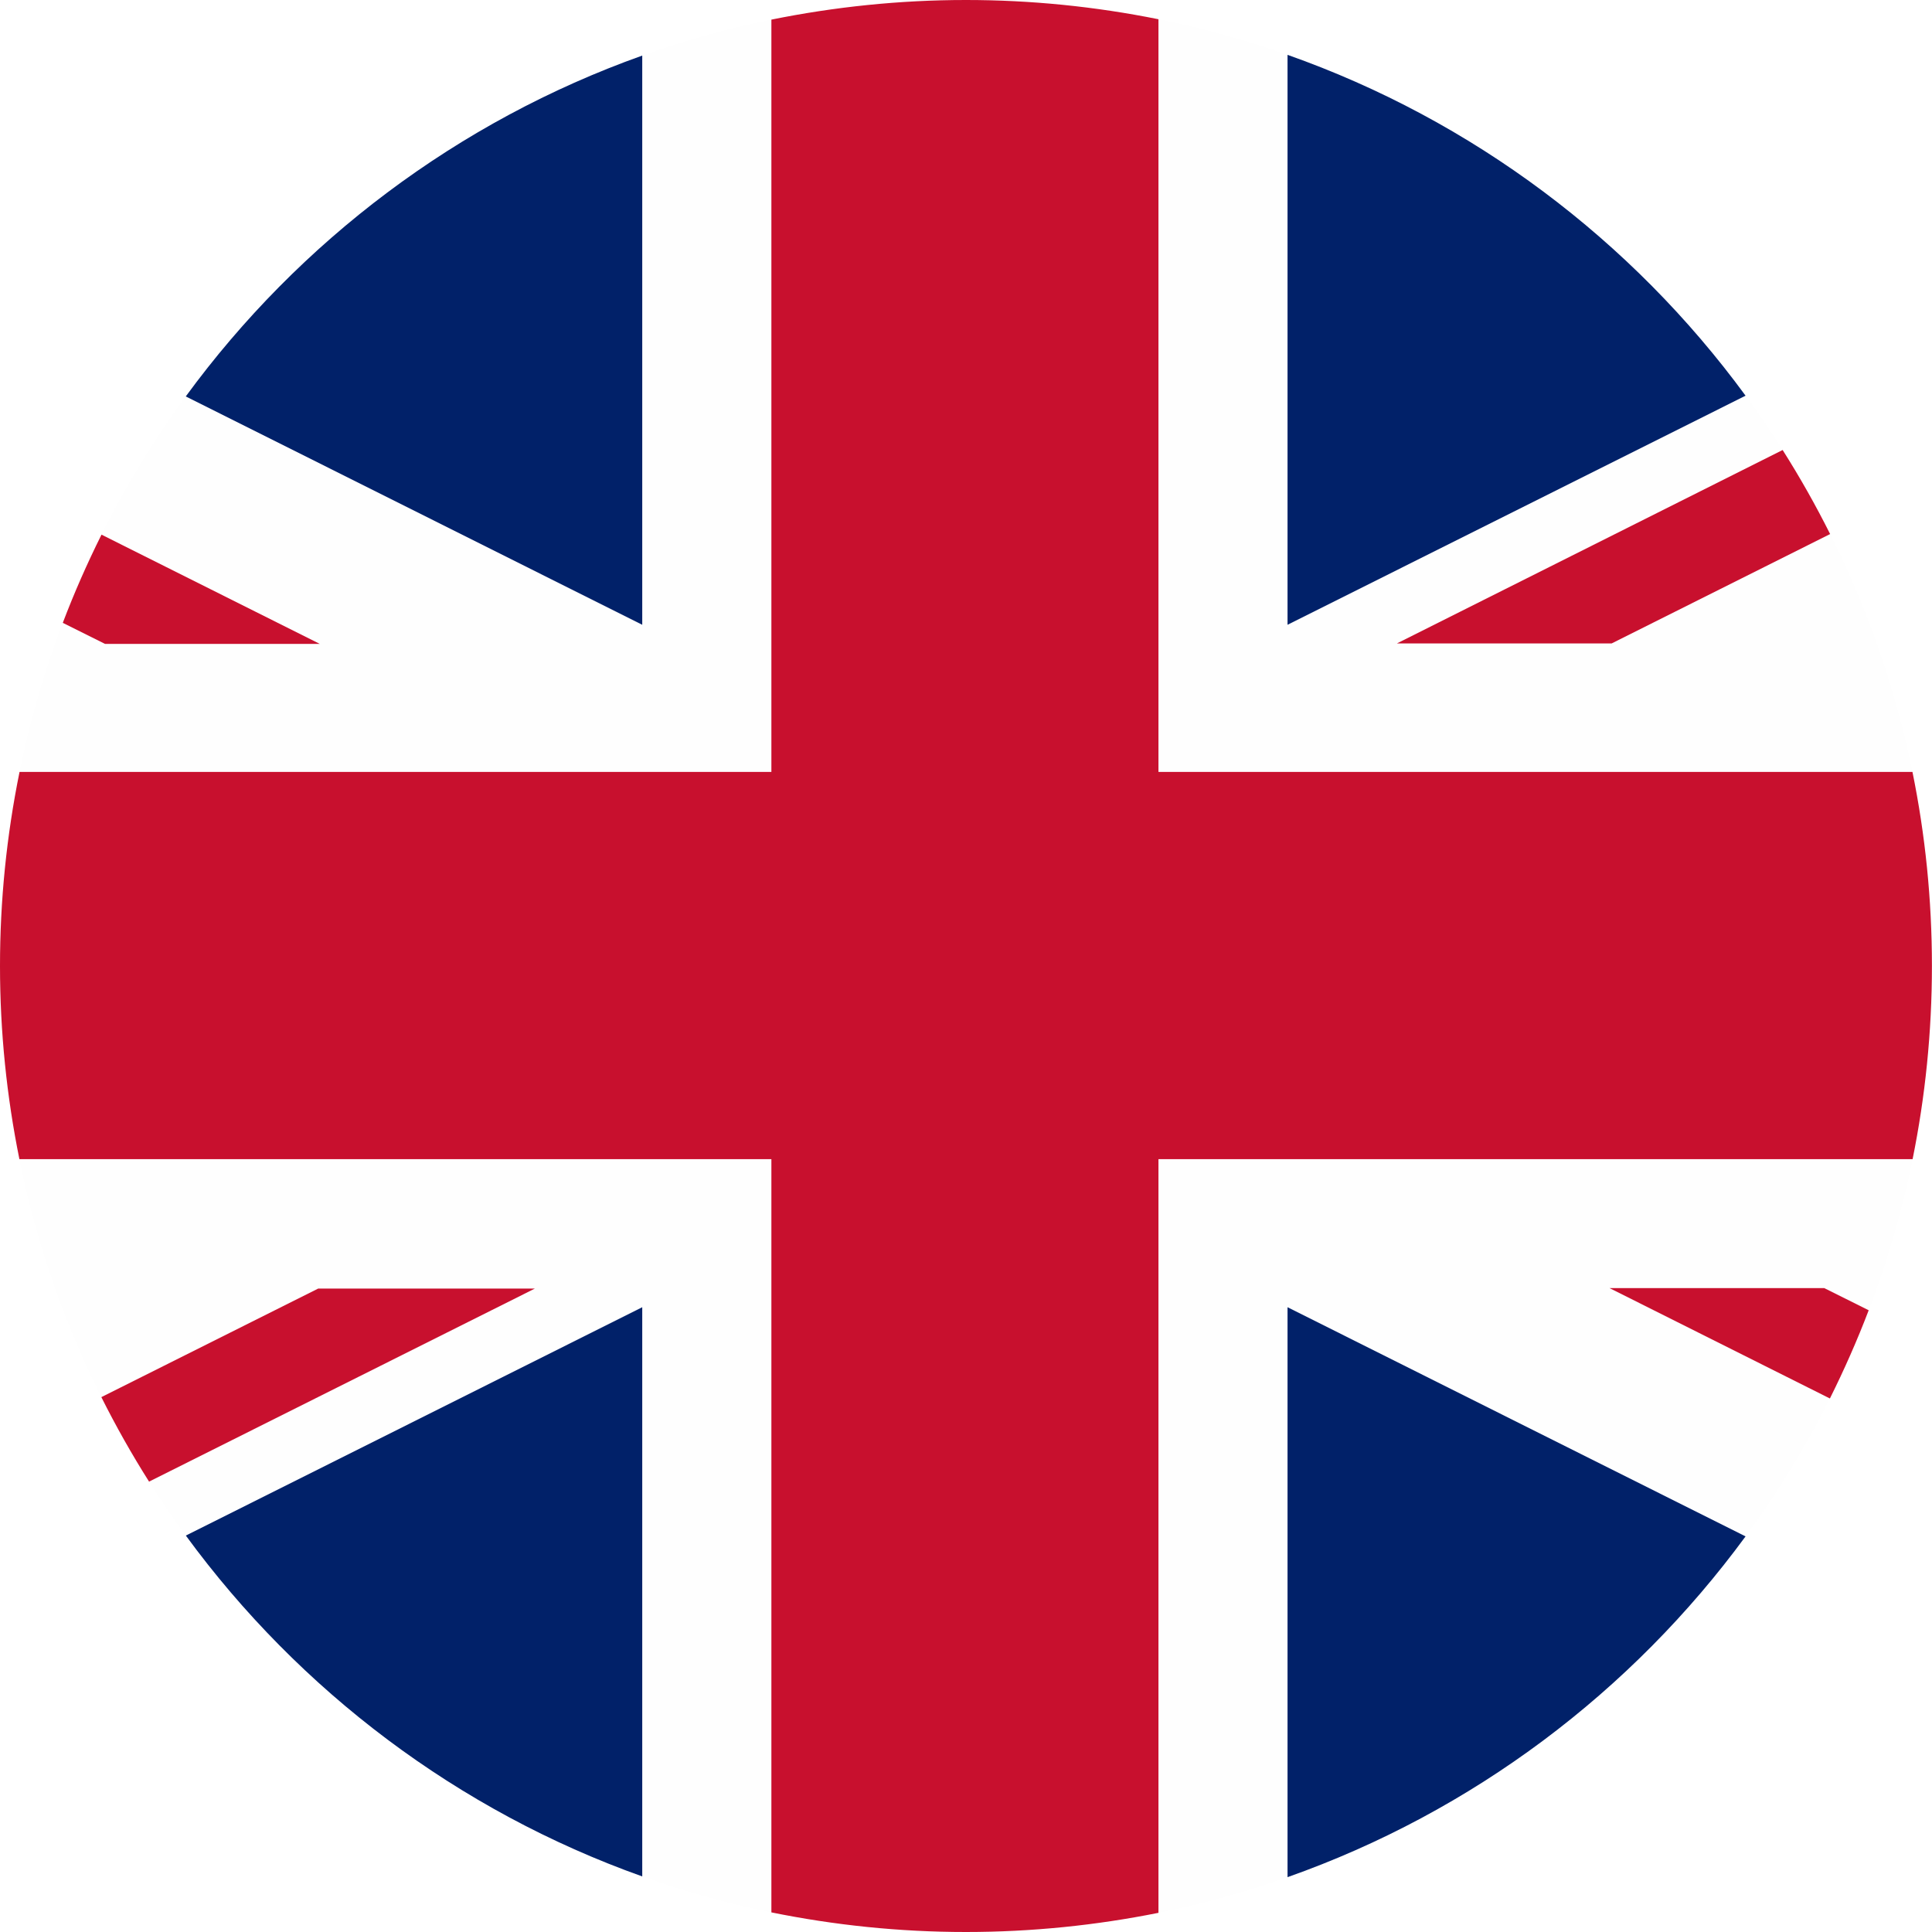
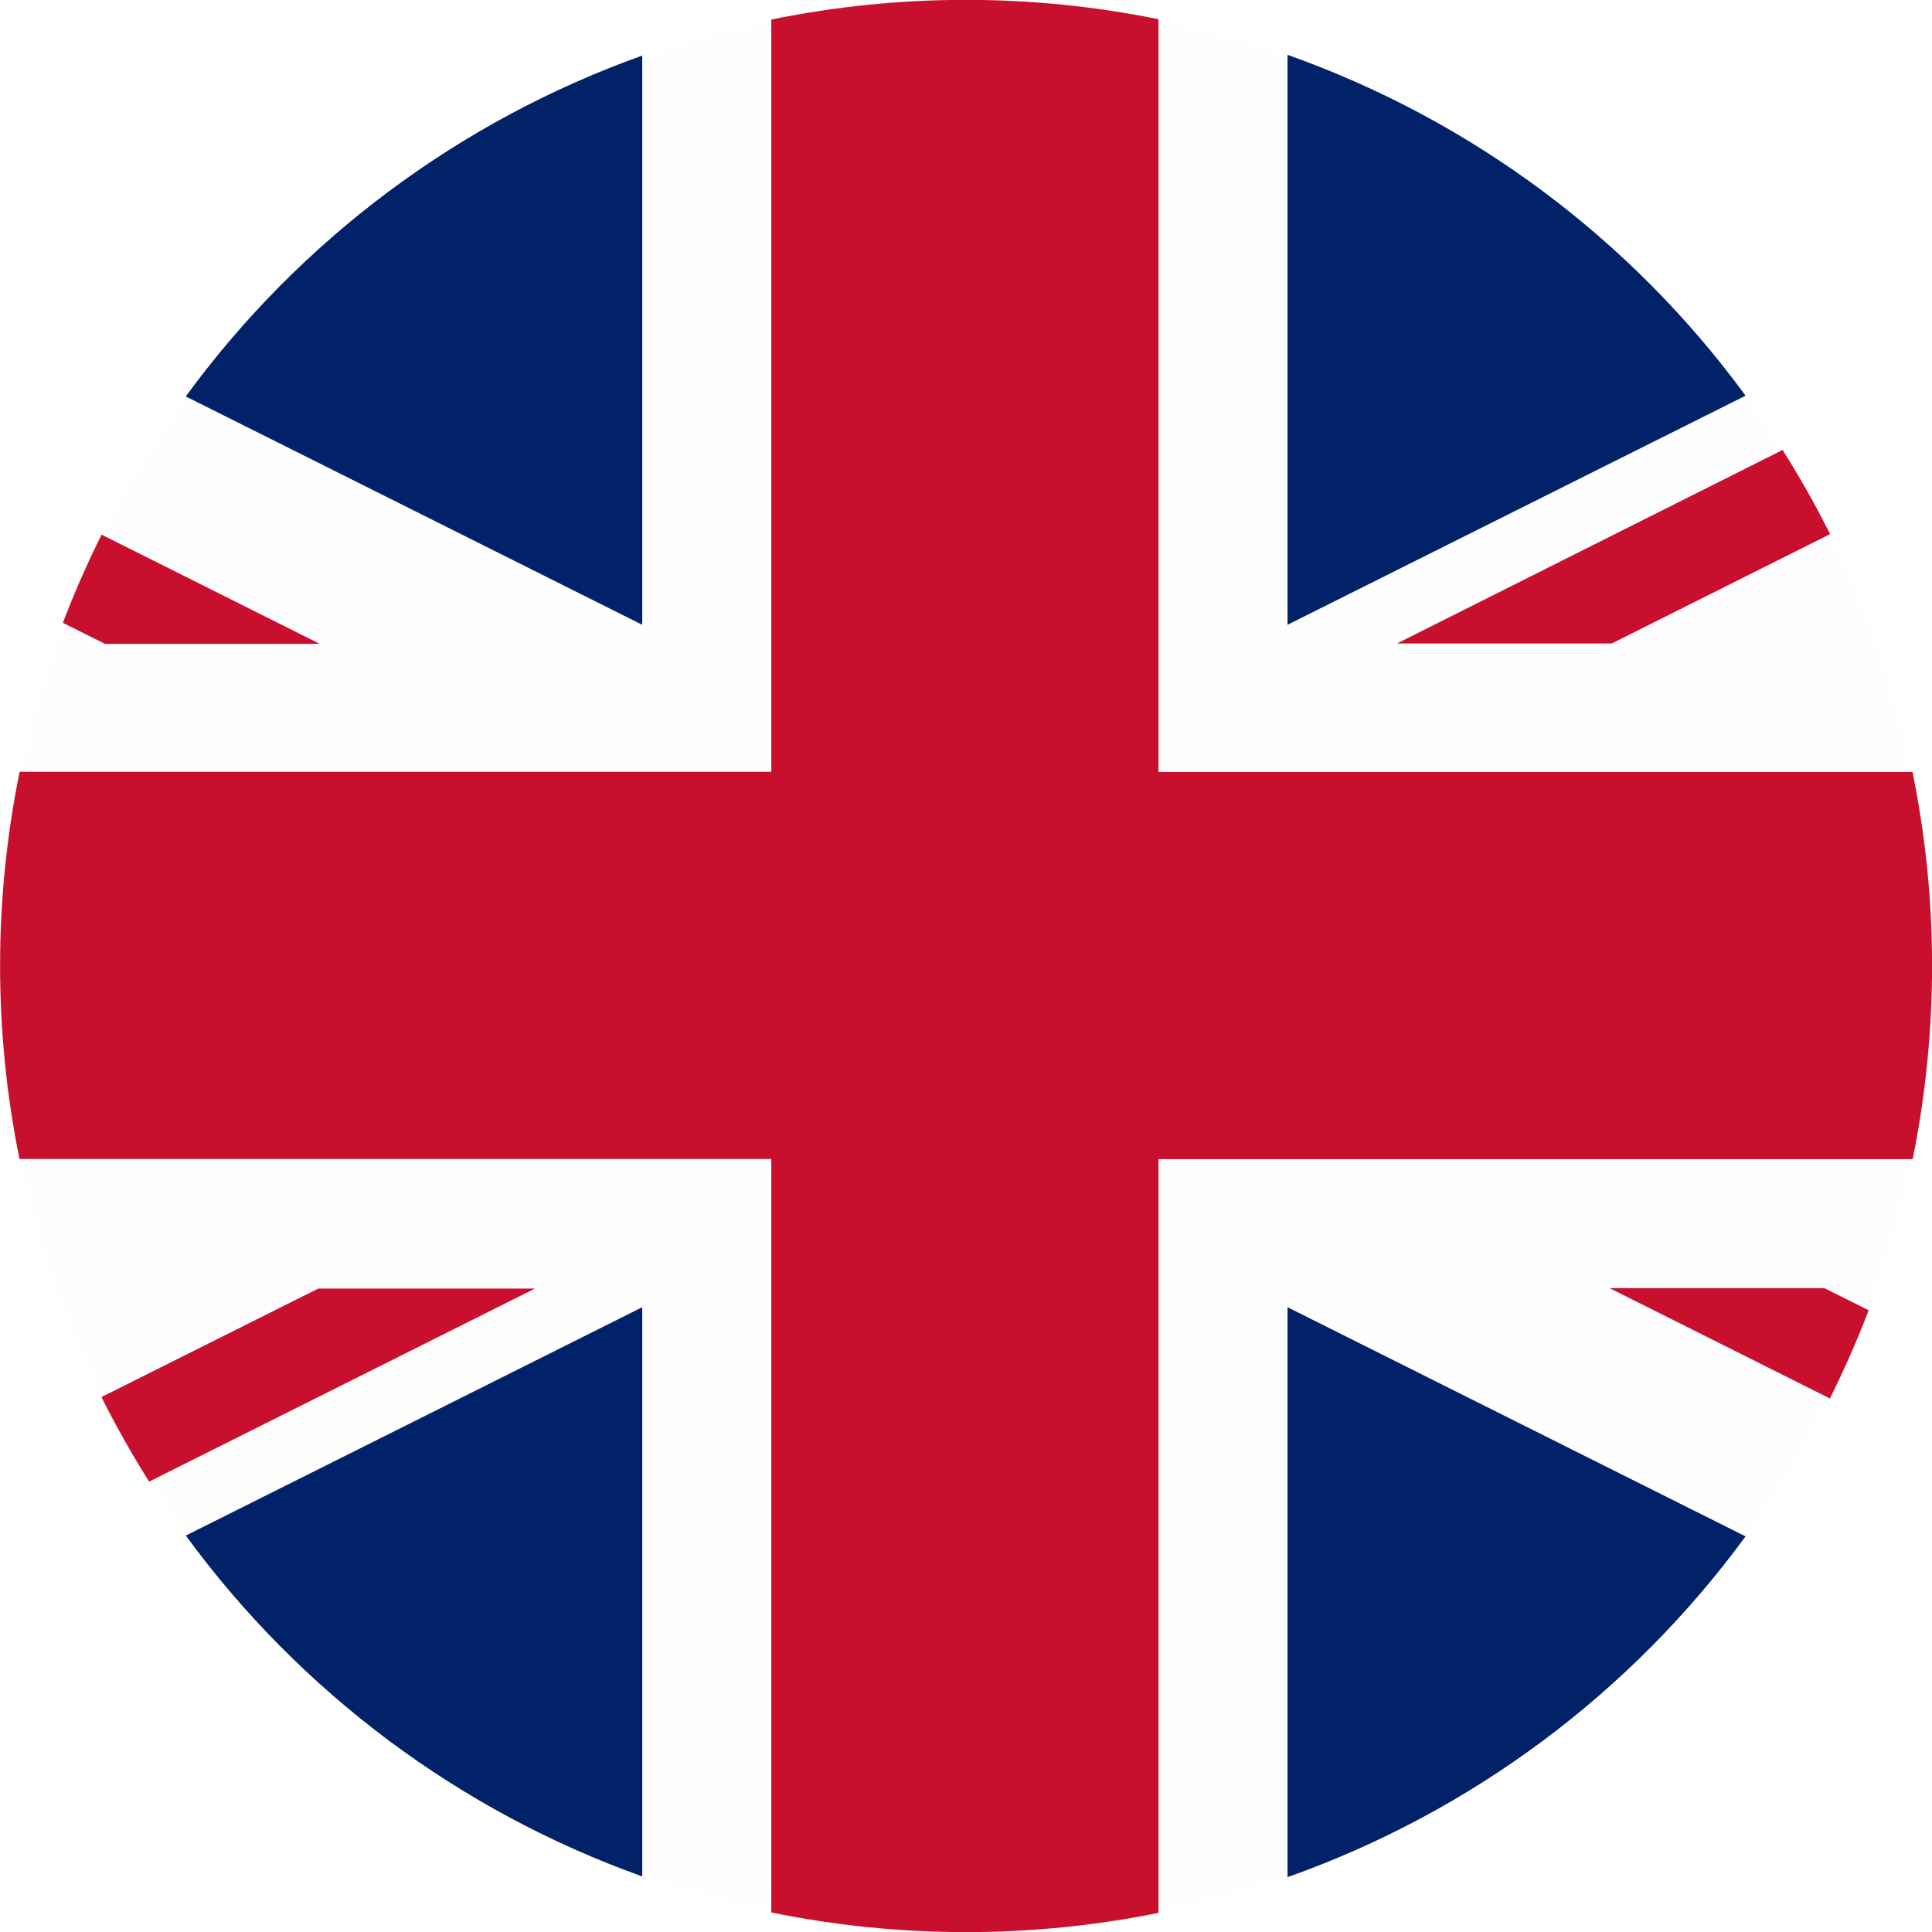
- <svg xmlns="http://www.w3.org/2000/svg" width="26" height="26" viewBox="0 0 26 26" fill="none">
-   <path d="M12.999 0C20.179 0 25.999 5.82 25.999 12.999C25.999 20.179 20.179 26 12.999 26C5.82 26 0 20.179 0 12.999C0 5.82 5.82 0 12.999 0Z" fill="#FEFEFE" />
-   <path d="M8.643 8.408V0.748C6.161 1.632 4.027 3.248 2.5 5.335L8.643 8.408ZM8.643 17.592V25.252C6.163 24.369 4.029 22.753 2.501 20.665L8.643 17.592ZM17.327 17.592V25.262C19.817 24.383 21.958 22.766 23.491 20.676L17.327 17.592ZM17.327 8.408V0.738C19.817 1.617 21.959 3.234 23.491 5.325L17.327 8.408Z" fill="#012169" />
-   <path d="M24.551 17.335H21.661L24.626 18.82C24.818 18.435 24.993 18.039 25.148 17.633L24.551 17.335ZM23.99 6.056L18.799 8.659H21.689L24.629 7.187C24.435 6.799 24.221 6.421 23.99 6.056ZM10.381 15.599V25.736C11.227 25.908 12.102 26 12.999 26C13.886 26 14.753 25.91 15.59 25.742V15.599H25.739C25.909 14.759 25.999 13.89 25.999 12.999C25.999 12.105 25.909 11.232 25.737 10.388H15.59V0.259C14.737 0.087 13.87 -0 12.999 4.1903e-07C12.102 4.1903e-07 11.227 0.093 10.381 0.264V10.388H0.263C0.088 11.248 -0 12.122 5.25573e-07 12.999C5.25573e-07 13.89 0.091 14.759 0.261 15.599H10.381ZM1.413 8.665H4.303L1.366 7.195C1.174 7.58 0.999 7.977 0.845 8.382L1.413 8.665ZM7.172 17.341H4.282L1.364 18.802C1.559 19.191 1.773 19.571 2.006 19.939L7.198 17.341H7.172Z" fill="#C8102E" />
+ <svg xmlns="http://www.w3.org/2000/svg" width="26" height="26" fill="none">
+   <path d="M13 0c7.18 0 13 5.82 13 13s-5.82 13-13 13S0 20.18 0 13 5.82 0 13 0Z" fill="#FEFEFE" />
+   <path d="M8.643 8.408V.748A13.043 13.043 0 0 0 2.5 5.335l6.143 3.073Zm0 9.184v7.66a13.045 13.045 0 0 1-6.142-4.587l6.142-3.073Zm8.684 0v7.67a13.038 13.038 0 0 0 6.164-4.586l-6.164-3.084Zm0-9.184V.738a13.034 13.034 0 0 1 6.164 4.587l-6.164 3.083Z" fill="#012169" />
+   <path d="M24.551 17.335h-2.89l2.965 1.485c.192-.385.367-.781.522-1.187l-.597-.298Zm-.561-11.28L18.799 8.66h2.89l2.94-1.472a12.91 12.91 0 0 0-.639-1.131ZM10.38 15.6v10.137a13.101 13.101 0 0 0 5.21.006V15.599H25.74a13.086 13.086 0 0 0-.002-5.21H15.59V.258a13.06 13.06 0 0 0-5.21.005v10.124H.264a13.082 13.082 0 0 0-.002 5.21h10.12ZM1.414 8.665h2.89l-2.937-1.47c-.192.385-.367.782-.521 1.187l.568.283Zm5.759 8.676h-2.89l-2.918 1.46c.195.39.41.77.642 1.138l5.192-2.598h-.026Z" fill="#C8102E" />
</svg>
